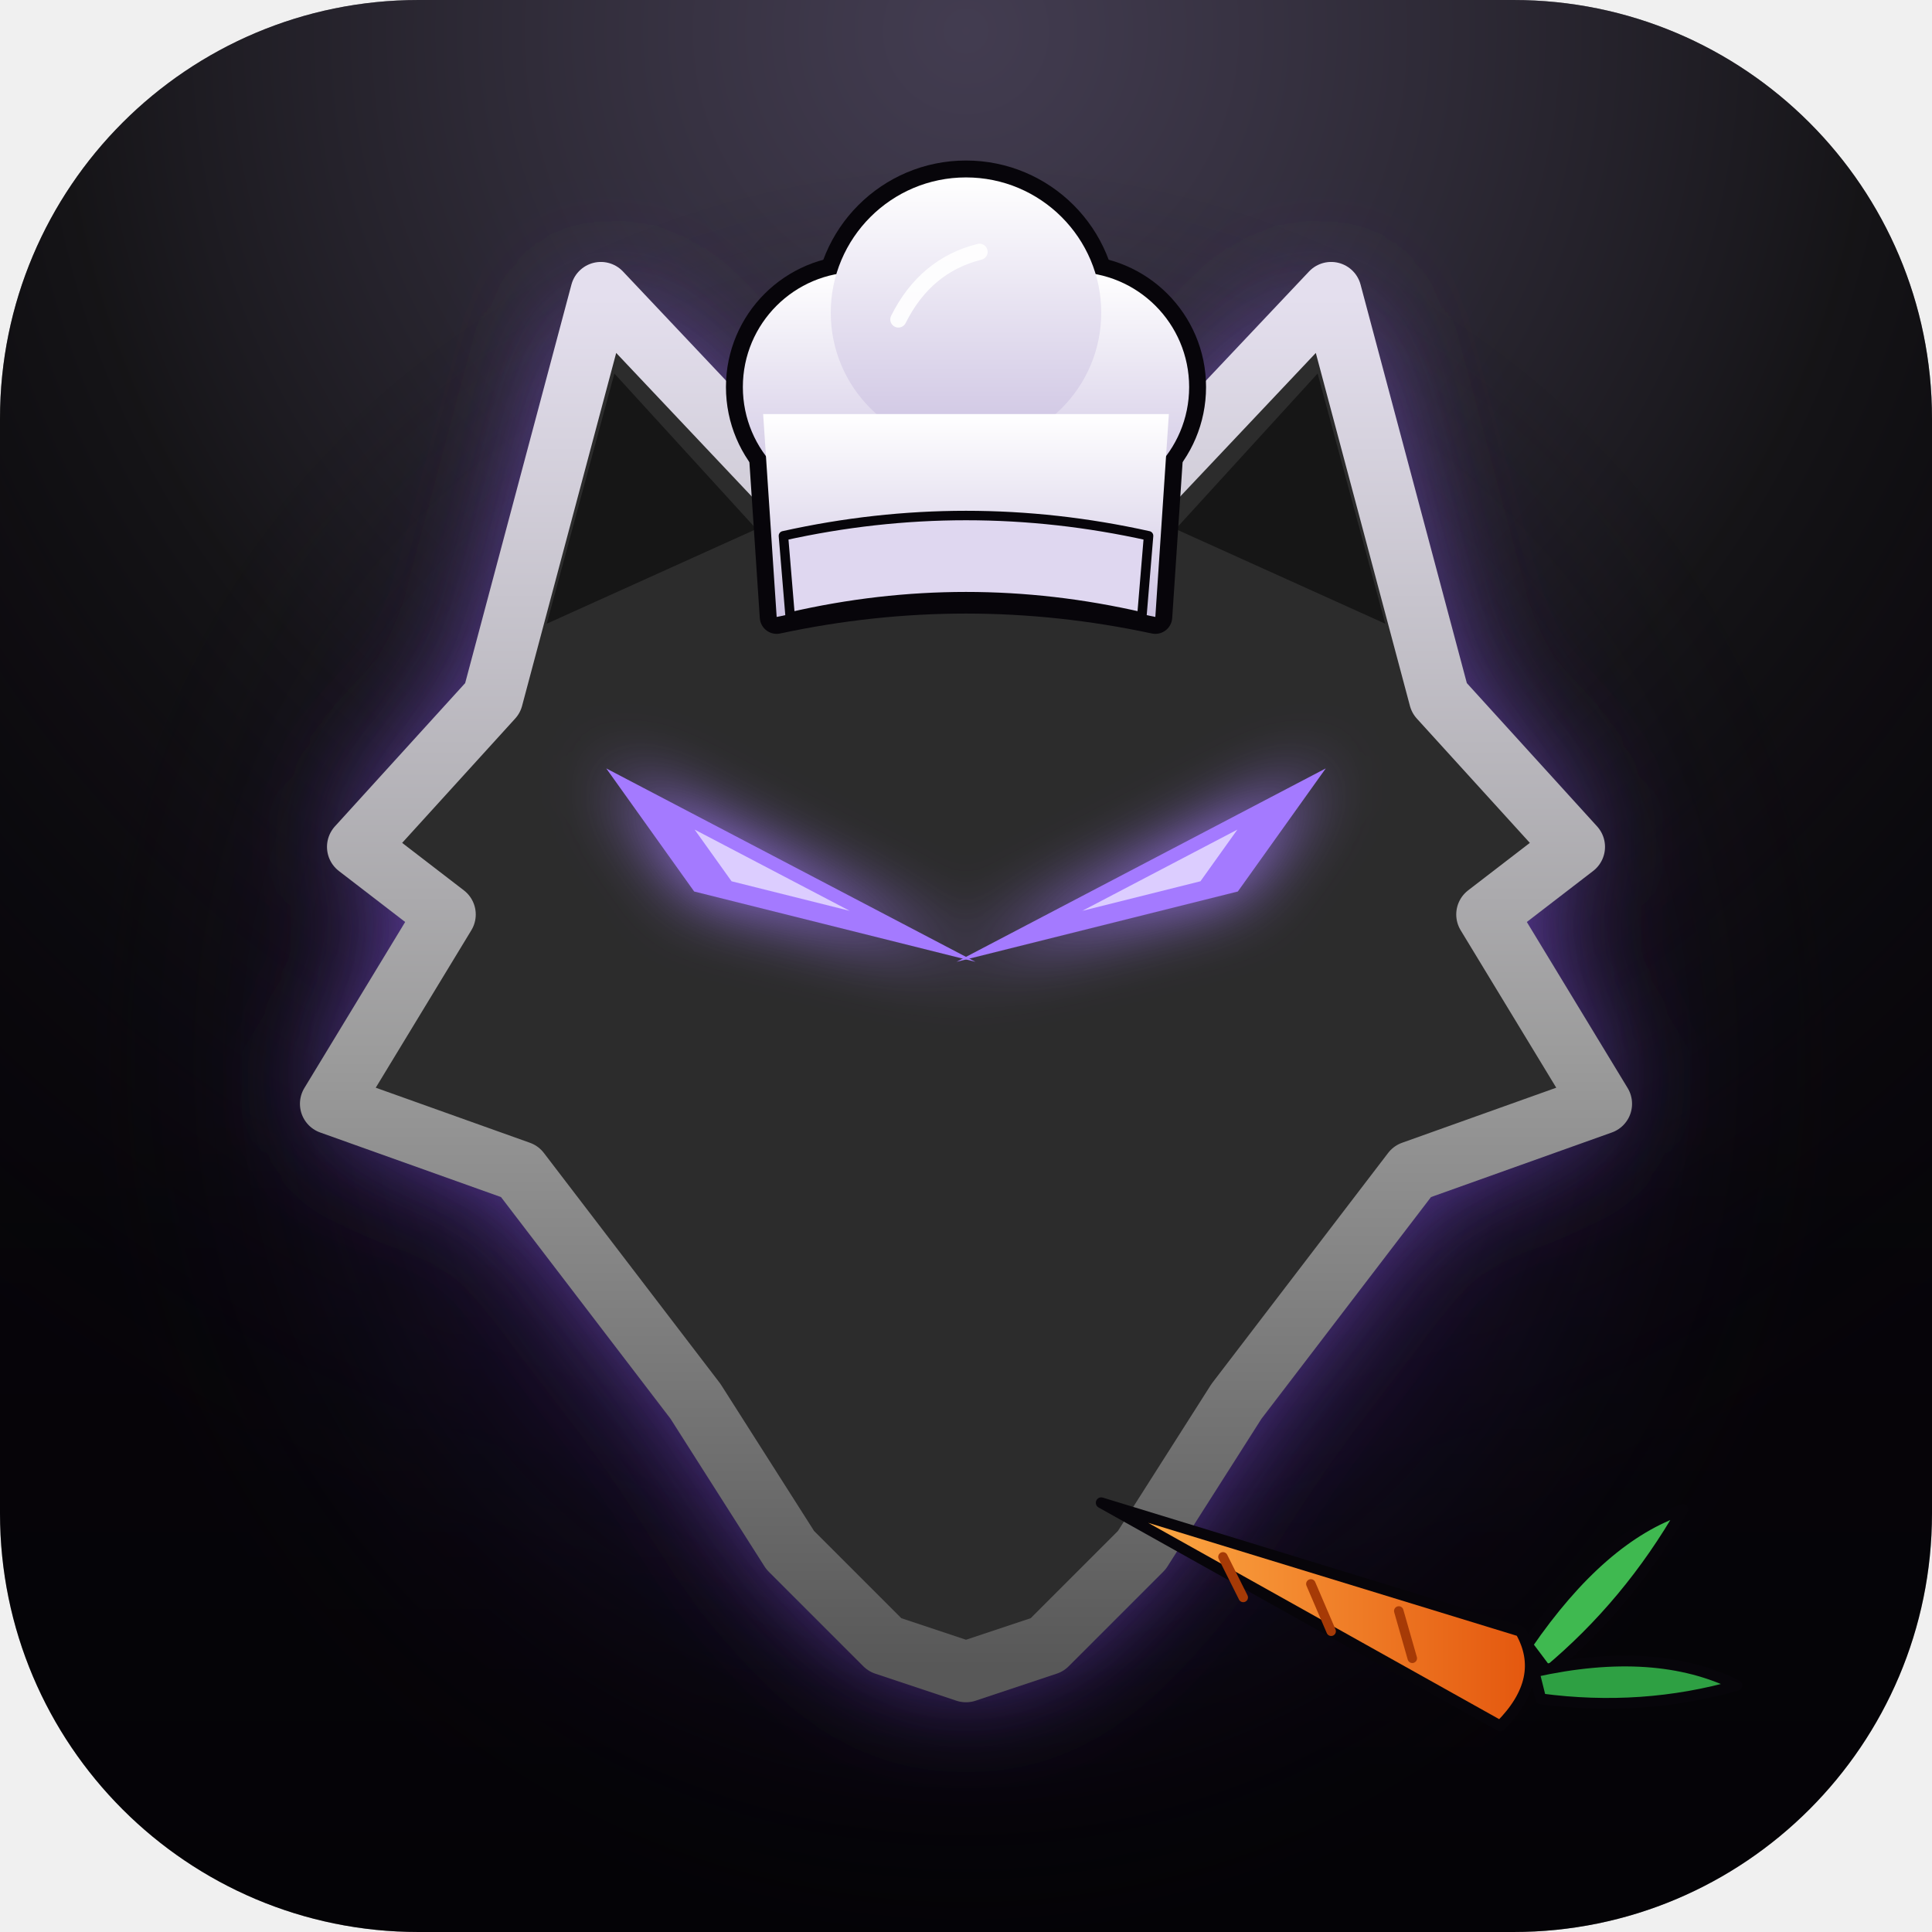
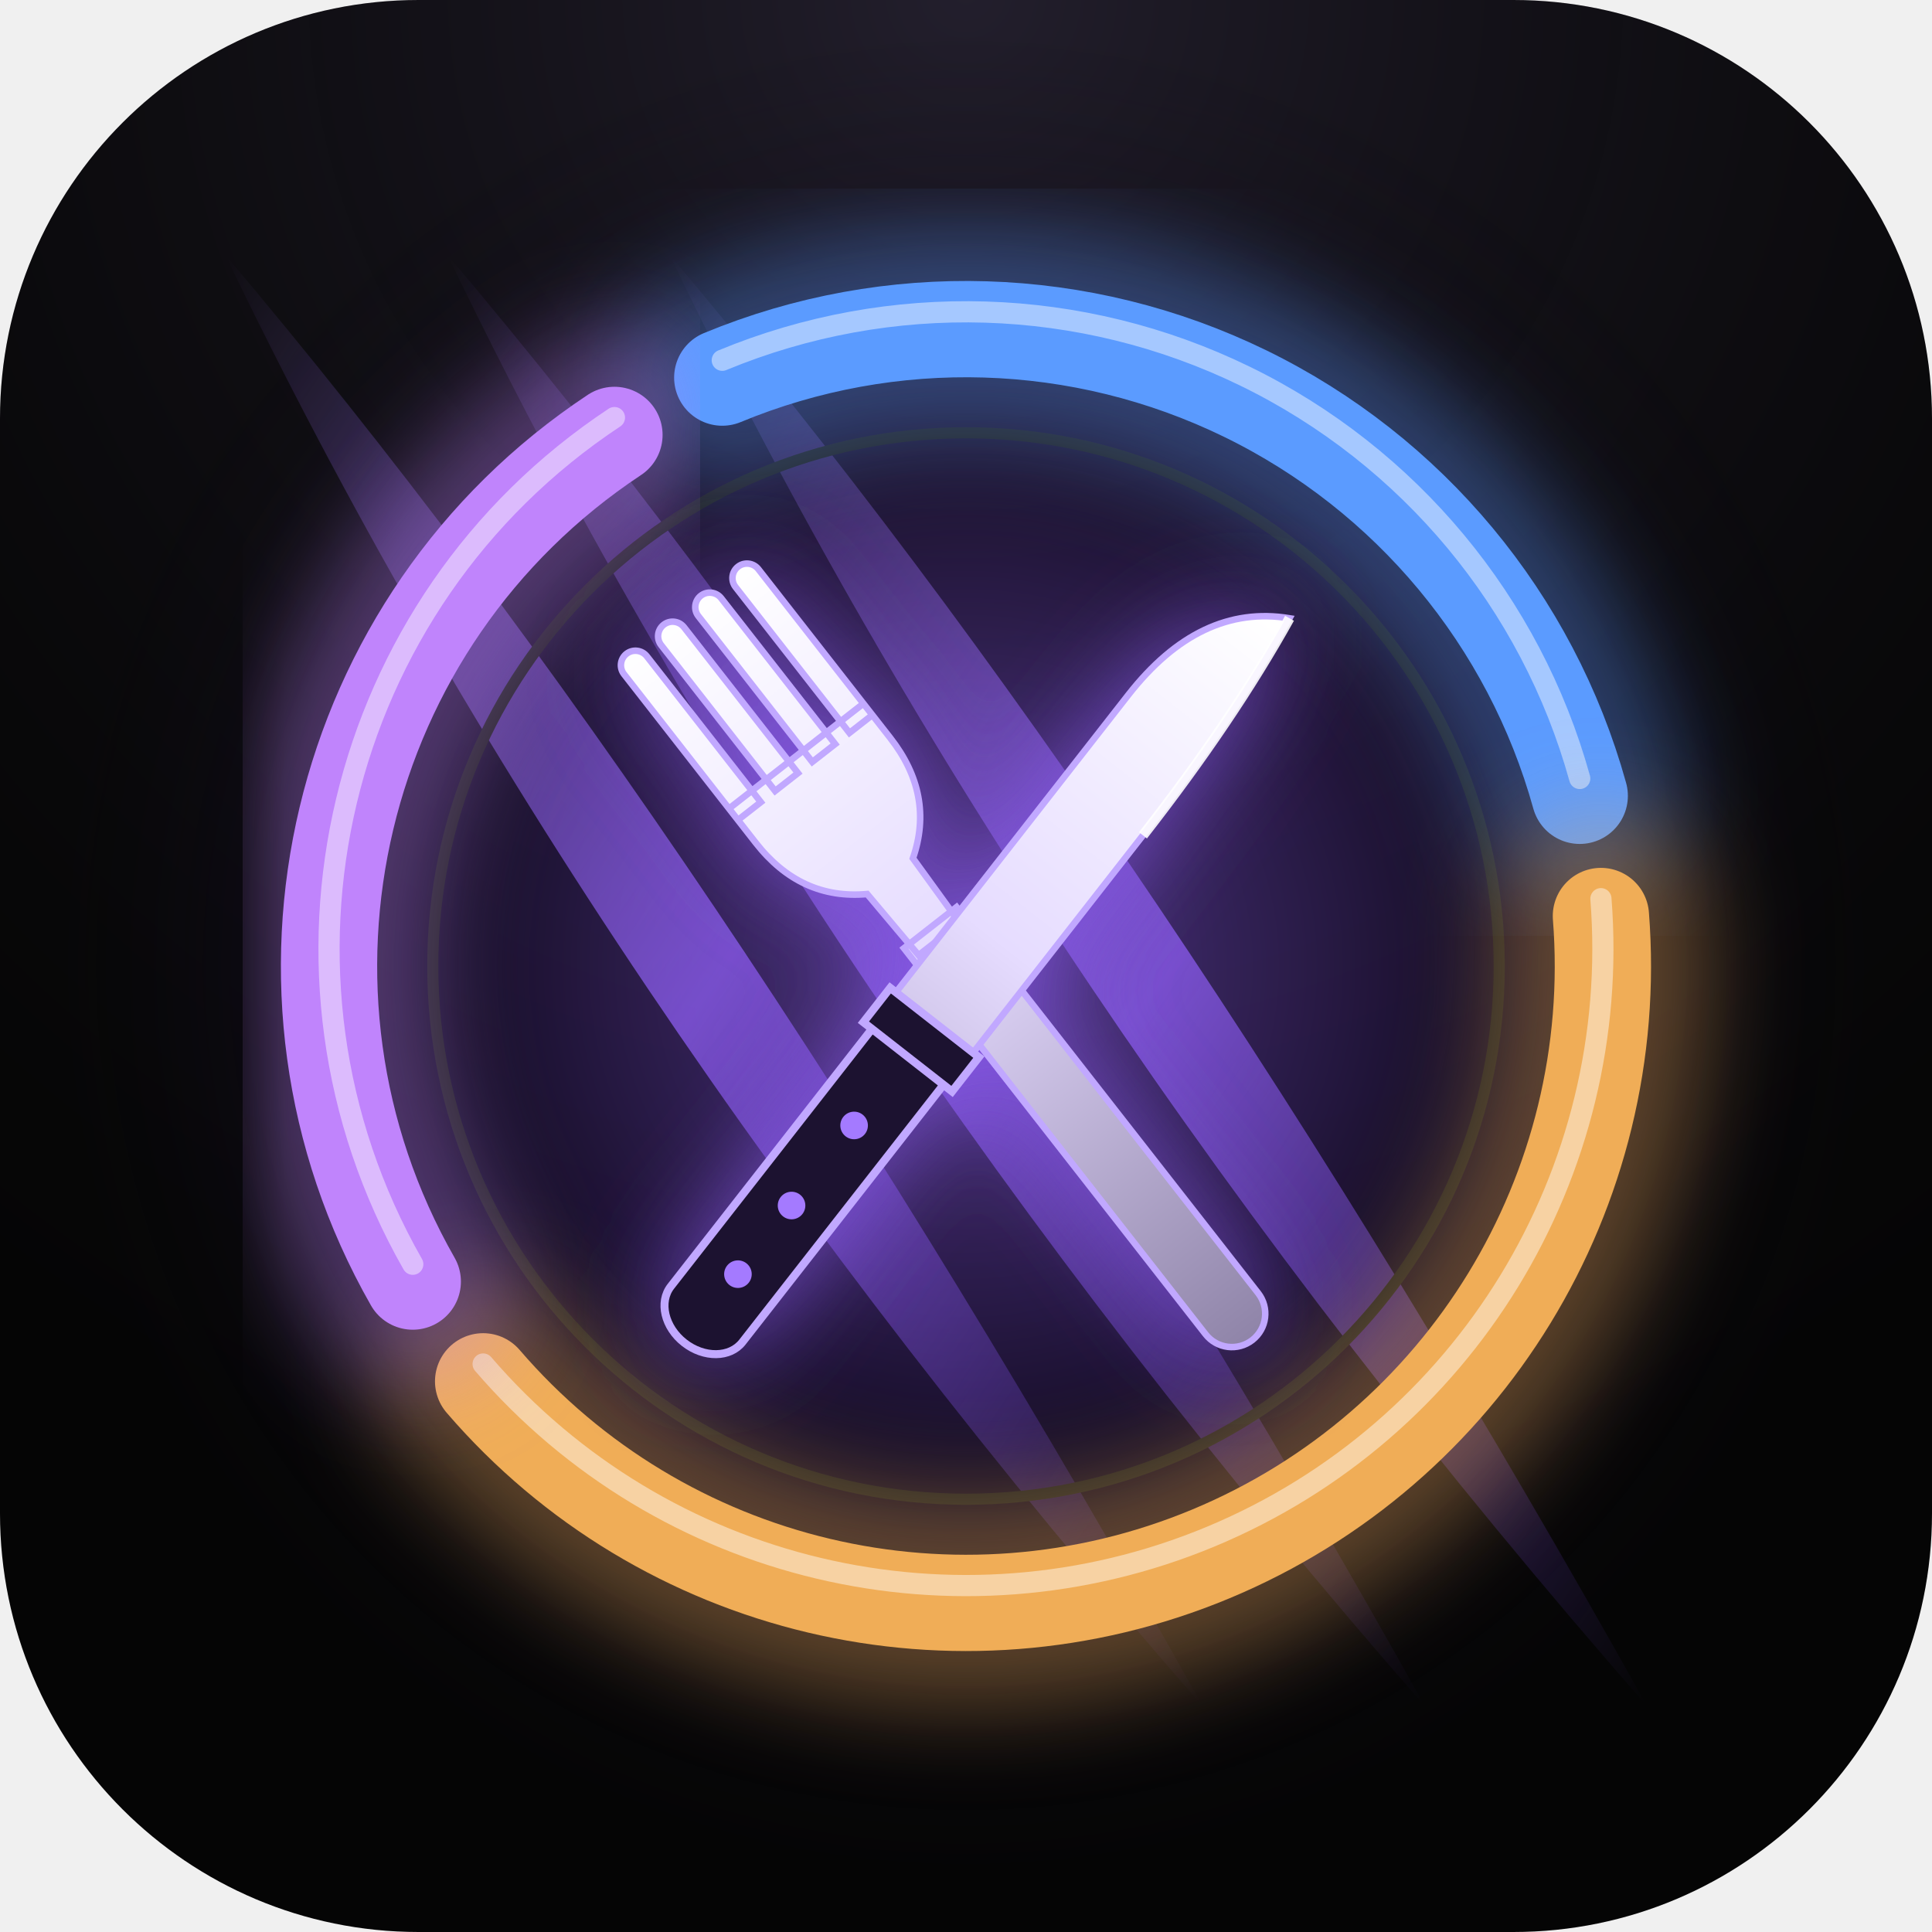
<svg xmlns="http://www.w3.org/2000/svg" width="512" height="512" viewBox="0 0 240 240">
+   <defs>
+     <radialGradient id="nxg" cx=".5" cy=".5" r=".5">
+       <stop offset="0" stop-color="#8759e8" stop-opacity=".55" />
+       <stop offset=".45" stop-color="#321d5c" stop-opacity=".55" />
+       <stop offset="1" stop-color="#050505" stop-opacity="0" />
+     </radialGradient>
+     <radialGradient id="nxs" cx=".5" cy="0" r=".9">
+       <stop offset="0" stop-color="#c1a8ff" stop-opacity=".16" />
+       <stop offset="1" stop-color="#050505" stop-opacity="0" />
+     </radialGradient>
+     <linearGradient id="nxm" x1="0" y1="-64" x2="0" y2="64" gradientUnits="userSpaceOnUse">
+       <stop offset="0" stop-color="#ffffff" />
+       <stop offset=".45" stop-color="#e6dcff" />
+       <stop offset="1" stop-color="#8f84a8" />
+     </linearGradient>
+     <linearGradient id="nxc" x1="0" y1="0" x2="1" y2="1">
+       <stop offset="0" stop-color="#a47aff" stop-opacity=".0" />
+       <stop offset=".5" stop-color="#8759e8" stop-opacity=".8" />
+       <stop offset="1" stop-color="#6840c5" stop-opacity="0" />
+     </linearGradient>
+     <filter id="nxb" x="-30%" y="-30%" width="160%" height="160%">
+       <feGaussianBlur stdDeviation="6" />
+     </filter>
+     <filter id="nxx" x="-50%" y="-50%" width="200%" height="200%">
+       <feGaussianBlur stdDeviation="7" />
+     </filter>
+   </defs>
  <clipPath id="cl">
    <rect width="240" height="240" rx="52" />
  </clipPath>
  <g clip-path="url(#cl)">
-     <defs>
-       <radialGradient id="f14s" cx=".5" cy=".02" r=".85">
-         <stop offset="0" stop-color="#ae9fcf" stop-opacity=".36" />
-         <stop offset=".55" stop-color="#262626" stop-opacity=".45" />
-         <stop offset="1" stop-color="#07050a" stop-opacity="0" />
-       </radialGradient>
-       <radialGradient id="f14r" cx=".5" cy=".5" r=".5">
-         <stop offset="0" stop-color="#8759e8" stop-opacity=".5" />
-         <stop offset=".6" stop-color="#321d5c" stop-opacity=".3" />
-         <stop offset="1" stop-color="#07050a" stop-opacity="0" />
-       </radialGradient>
-       <linearGradient id="f14v" x1="0" y1="0" x2="0" y2="1">
-         <stop offset=".55" stop-color="#000" stop-opacity="0" />
-         <stop offset="1" stop-color="#000" stop-opacity=".4" />
-       </linearGradient>
-     </defs>
-     <rect width="240" height="240" fill="#07050a" />
-     <rect width="240" height="240" fill="url(#f14s)" />
-     <circle cx="120" cy="132" r="112" fill="url(#f14r)" />
-     <rect width="240" height="240" fill="url(#f14v)" />
-     <g transform="translate(120 122) scale(0.84) translate(-120 -128)">
-       <defs>
-         <linearGradient id="u13r" x1="0" y1="0" x2="0" y2="1">
-           <stop offset="0" stop-color="#e4dfee" />
-           <stop offset=".55" stop-color="#9c9c9c" />
-           <stop offset="1" stop-color="#585858" />
-         </linearGradient>
-         <filter id="u13h" x="-30%" y="-30%" width="160%" height="160%">
-           <feGaussianBlur stdDeviation="9" />
-         </filter>
-         <filter id="u13g" x="-80%" y="-80%" width="260%" height="260%">
-           <feGaussianBlur stdDeviation="5" />
-         </filter>
-       </defs>
-       <path d="M120 66L140 62L174 26L190 86L210 108L197 118L214 146L186 156L160 190L146 212L132 226L120 230L108 226L94 212L80 190L54 156L26 146L43 118L30 108L50 86L66 26L100 62Z" fill="#8759e8" opacity="0.9" filter="url(#u13h)" />
-       <path d="M120 66L140 62L174 26L190 86L210 108L197 118L214 146L186 156L160 190L146 212L132 226L120 230L108 226L94 212L80 190L54 156L26 146L43 118L30 108L50 86L66 26L100 62Z" fill="#2c2c2c" />
-       <path d="M151 61L172 38L182 75Z" fill="#161616" />
-       <path d="M58 75L68 38L89 61Z" fill="#161616" />
-       <path d="M120 66L140 62L174 26L190 86L210 108L197 118L214 146L186 156L160 190L146 212L132 226L120 230L108 226L94 212L80 190L54 156L26 146L43 118L30 108L50 86L66 26L100 62Z" fill="none" stroke="url(#u13r)" stroke-opacity="1" stroke-width="9" stroke-linejoin="round" />
-       <g filter="url(#u13g)">
-         <path d="M118.6 125L173.2 96.4L160.2 114.6Z" fill="#a47aff" />
-         <path d="M79.8 114.6L66.8 96.4L121.4 125Z" fill="#a47aff" />
+     <rect width="240" height="240" fill="#050505" />
+     <rect width="240" height="240" fill="url(#nxs)" />
+     <circle cx="120" cy="120" r="118" fill="url(#nxg)" />
+     <g transform="translate(120 120) scale(0.92) translate(-120 -120)">
+       <g transform="translate(120 120)" fill="url(#nxc)" opacity="1">
+         <path d="M-100 -96Q-34 -18 32 100Q-52 4 -100 -96Z" />
+         <path d="M-70 -96Q-4 -18 62 100Q-22 4 -70 -96Z" />
+         <path d="M-40 -96Q26 -18 92 100Q8 4 -40 -96Z" />
      </g>
-       <path d="M118.6 125L173.2 96.4L160.2 114.6Z" fill="#a47aff" />
-       <path d="M79.8 114.6L66.8 96.4L121.4 125Z" fill="#a47aff" />
-       <path d="M137.2 117.46L160.13 105.45L154.67 113.09Z" fill="#e6dcff" opacity=".85" />
-       <path d="M85.33 113.09L79.87 105.45L102.8 117.46Z" fill="#e6dcff" opacity=".85" />
-       <defs>
-         <linearGradient id="u13t" x1="0" y1="0" x2="0" y2="1">
-           <stop offset="0" stop-color="#ffffff" />
-           <stop offset="1" stop-color="#cdc3e2" />
-         </linearGradient>
-         <linearGradient id="u13c" x1="0" y1="0" x2="1" y2="0">
-           <stop offset="0" stop-color="#ffb24a" />
-           <stop offset="1" stop-color="#e4570e" />
-         </linearGradient>
-       </defs>
-       <g fill="#07050a" stroke="#07050a" stroke-width="5" stroke-linejoin="round">
-         <circle cx="104" cy="40" r="17" />
-         <circle cx="136" cy="40" r="17" />
-         <circle cx="120" cy="29" r="20" />
-         <path d="M90 44L150 44L148 74Q120 68 92 74Z" />
+       <circle cx="120" cy="120" r="72" fill="none" stroke="#222" stroke-width="1.5" />
+       <path d="M87.09 40.55A86 86 0 0 1 202.87 97.02" fill="none" stroke="#5b9bff" stroke-width="28.6" stroke-linecap="round" opacity=".35" filter="url(#nxb)" />
+       <path d="M87.09 40.55A86 86 0 0 1 202.87 97.02" fill="none" stroke="#5b9bff" stroke-width="13" stroke-linecap="round" />
+       <path d="M87.09 40.55A86 86 0 0 1 202.87 97.02" fill="none" stroke="#fff" stroke-width="2.86" stroke-linecap="round" opacity=".45" transform="translate(0 -2.34)" />
+       <path d="M205.73 113.25A86 86 0 0 1 54.80 176.08" fill="none" stroke="#f0ad57" stroke-width="28.6" stroke-linecap="round" opacity=".35" filter="url(#nxb)" />
+       <path d="M205.73 113.25A86 86 0 0 1 54.80 176.08" fill="none" stroke="#f0ad57" stroke-width="13" stroke-linecap="round" />
+       <path d="M205.73 113.25A86 86 0 0 1 54.80 176.08" fill="none" stroke="#fff" stroke-width="2.86" stroke-linecap="round" opacity=".45" transform="translate(0 -2.34)" />
+       <path d="M45.30 162.61A86 86 0 0 1 72.53 48.29" fill="none" stroke="#c084fc" stroke-width="28.6" stroke-linecap="round" opacity=".35" filter="url(#nxb)" />
+       <path d="M45.30 162.61A86 86 0 0 1 72.53 48.29" fill="none" stroke="#c084fc" stroke-width="13" stroke-linecap="round" />
+       <path d="M45.30 162.61A86 86 0 0 1 72.53 48.29" fill="none" stroke="#fff" stroke-width="2.86" stroke-linecap="round" opacity=".45" transform="translate(0 -2.34)" />
+       <g transform="translate(120 121) scale(0.98)">
+         <g filter="url(#nxx)" opacity=".85">
+           <g transform="rotate(-38)">
+             <path d="M-11.75 -36V-61.5a2 2 0 0 1 4 0V-36ZM-5.25 -36V-61.5a2 2 0 0 1 4 0V-36ZM1.25 -36V-61.5a2 2 0 0 1 4 0V-36ZM7.75 -36V-61.5a2 2 0 0 1 4 0V-36ZM-11.75 -38H11.75V-32Q11.75 -22 4 -17L3.6 -6H-3.6L-4 -17Q-11.75 -22 -11.75 -32ZM-4.6 -8H4.6V59.5a4.6 4.6 0 0 1 -9.2 0Z" fill="#8759e8" />
+           </g>
+           <g transform="rotate(38)">
+             <path d="M-6 8V-44Q-6 -60 5 -66Q7.5 -50 7.5 -30V8ZM-7 8H8.5V14H-7Z M-5.5 14H7V59a6.25 5 0 0 1 -12.5 0Z" fill="#8759e8" />
+           </g>
+         </g>
+         <g transform="rotate(-38)">
+           <path d="M-11.75 -36V-61.5a2 2 0 0 1 4 0V-36ZM-5.25 -36V-61.5a2 2 0 0 1 4 0V-36ZM1.25 -36V-61.5a2 2 0 0 1 4 0V-36ZM7.75 -36V-61.5a2 2 0 0 1 4 0V-36ZM-11.75 -38H11.75V-32Q11.75 -22 4 -17L3.6 -6H-3.6L-4 -17Q-11.75 -22 -11.75 -32ZM-4.6 -8H4.6V59.5a4.6 4.6 0 0 1 -9.2 0Z" fill="url(#nxm)" stroke="#c1a8ff" stroke-width="0.9" />
+         </g>
+         <g transform="rotate(38)">
+           <path d="M-6 8V-44Q-6 -60 5 -66Q7.5 -50 7.5 -30V8Z" fill="url(#nxm)" stroke="#c1a8ff" stroke-width="0.9" />
+           <path d="M7.5 -30Q7.5 -50 5 -66" fill="none" stroke="#fff" stroke-width="1.4" opacity=".9" />
+           <path d="M-7 8H8.5V14H-7Z M-5.5 14H7V59a6.25 5 0 0 1 -12.5 0Z" fill="#1c1230" stroke="#c1a8ff" stroke-width="1.1" />
+           <circle cx=".75" cy="26" r="1.9" fill="#a47aff" />
+           <circle cx=".75" cy="40" r="1.9" fill="#a47aff" />
+           <circle cx=".75" cy="52" r="1.9" fill="#a47aff" />
+         </g>
      </g>
-       <g fill="url(#u13t)">
-         <circle cx="104" cy="40" r="17" />
-         <circle cx="136" cy="40" r="17" />
-         <circle cx="120" cy="29" r="20" />
-         <path d="M90 44L150 44L148 74Q120 68 92 74Z" />
-       </g>
-       <path d="M93 62Q120 56 147 62L146 74Q120 68 94 74Z" fill="#dfd7f0" stroke="#07050a" stroke-width="1.4" stroke-linejoin="round" />
-       <path d="M110 30Q114 22 122 20" fill="none" stroke="#fff" stroke-width="2.4" stroke-linecap="round" opacity=".9" />
-       <g stroke="#07050a" stroke-width="1.6" stroke-linejoin="round">
-         <path d="M203 226Q214 210 226 206Q218 220 206 230Z" fill="#3fb950" />
-         <path d="M204 230Q222 226 234 232Q220 236 205 234Z" fill="#2ea043" />
-         <path d="M140 205L202 224Q206 231 199 238Z" fill="url(#u13c)" />
-       </g>
-       <path d="M158 213L161 219M171 217L174 224M184 221L186 228" stroke="#a63a06" stroke-width="1.4" stroke-linecap="round" />
    </g>
  </g>
</svg>
